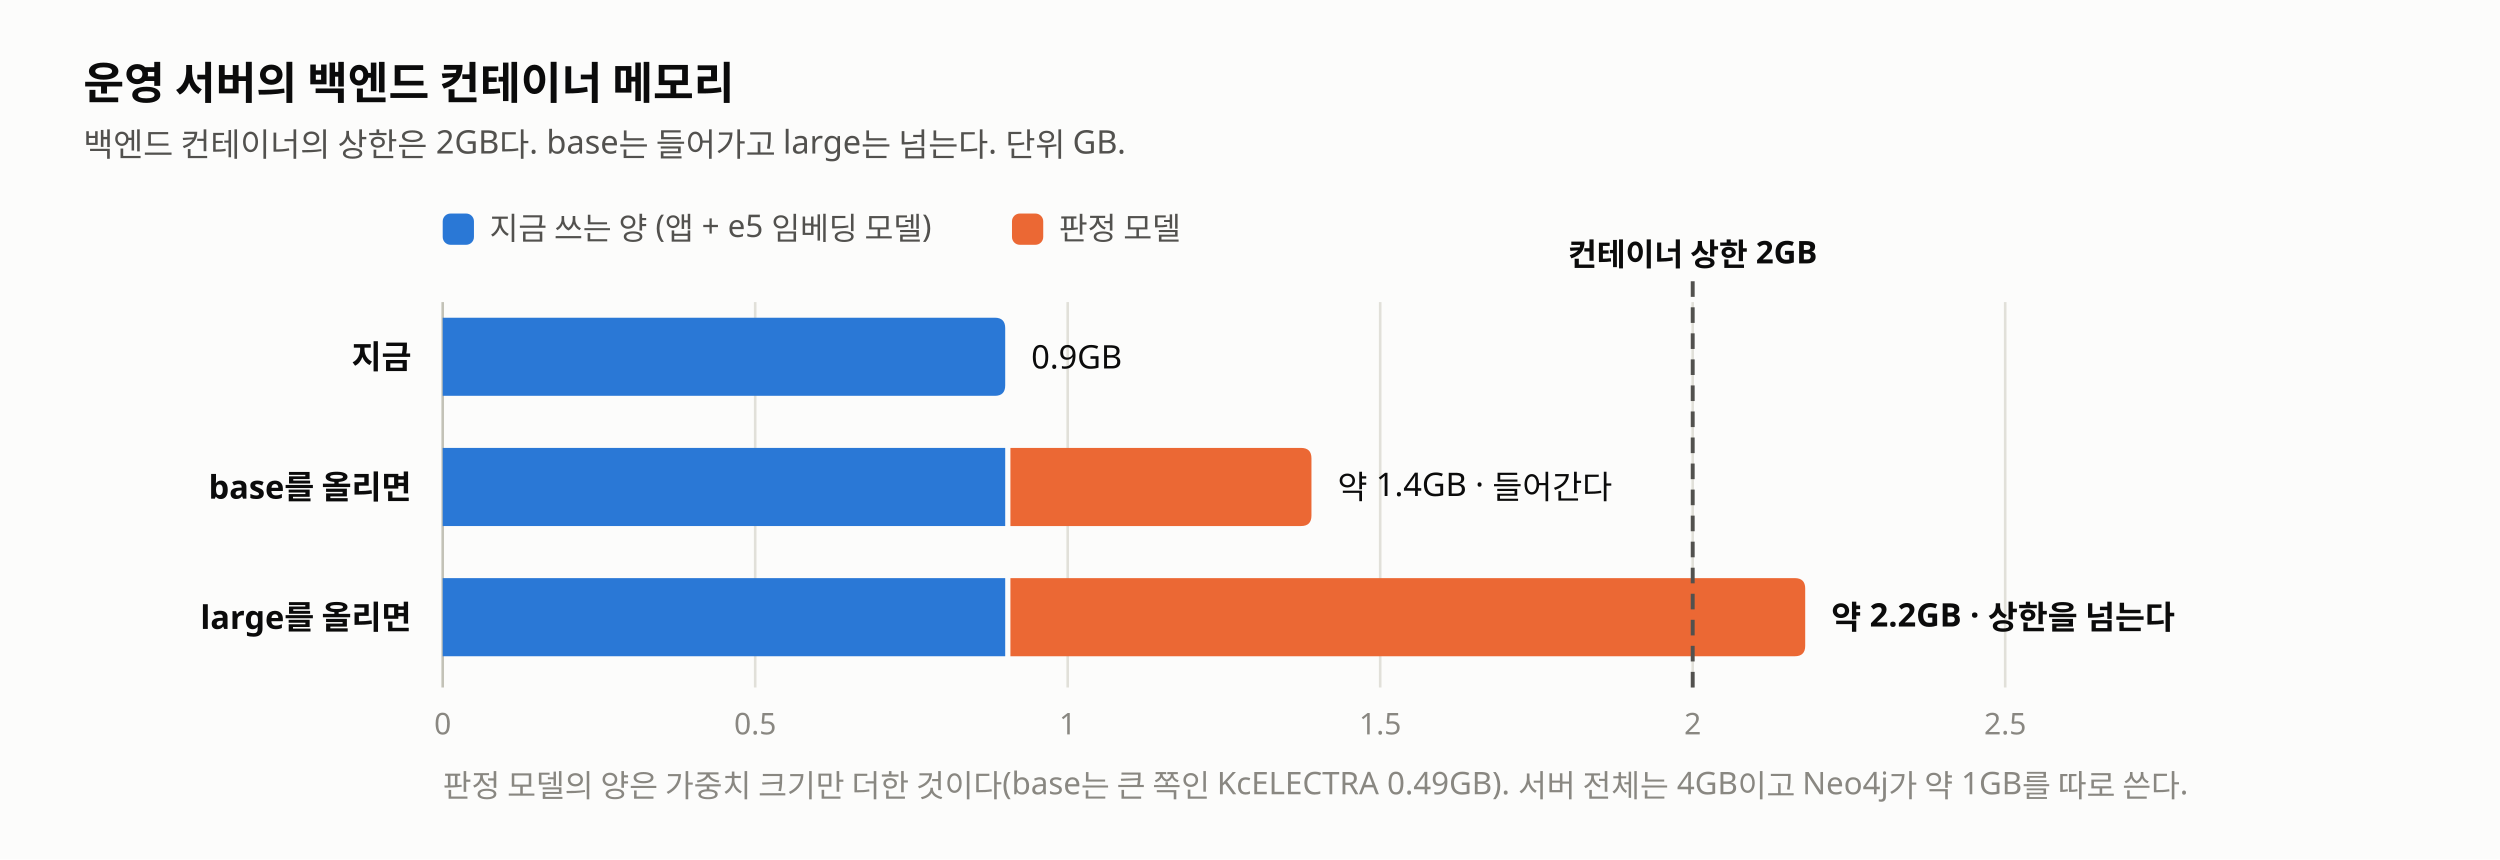
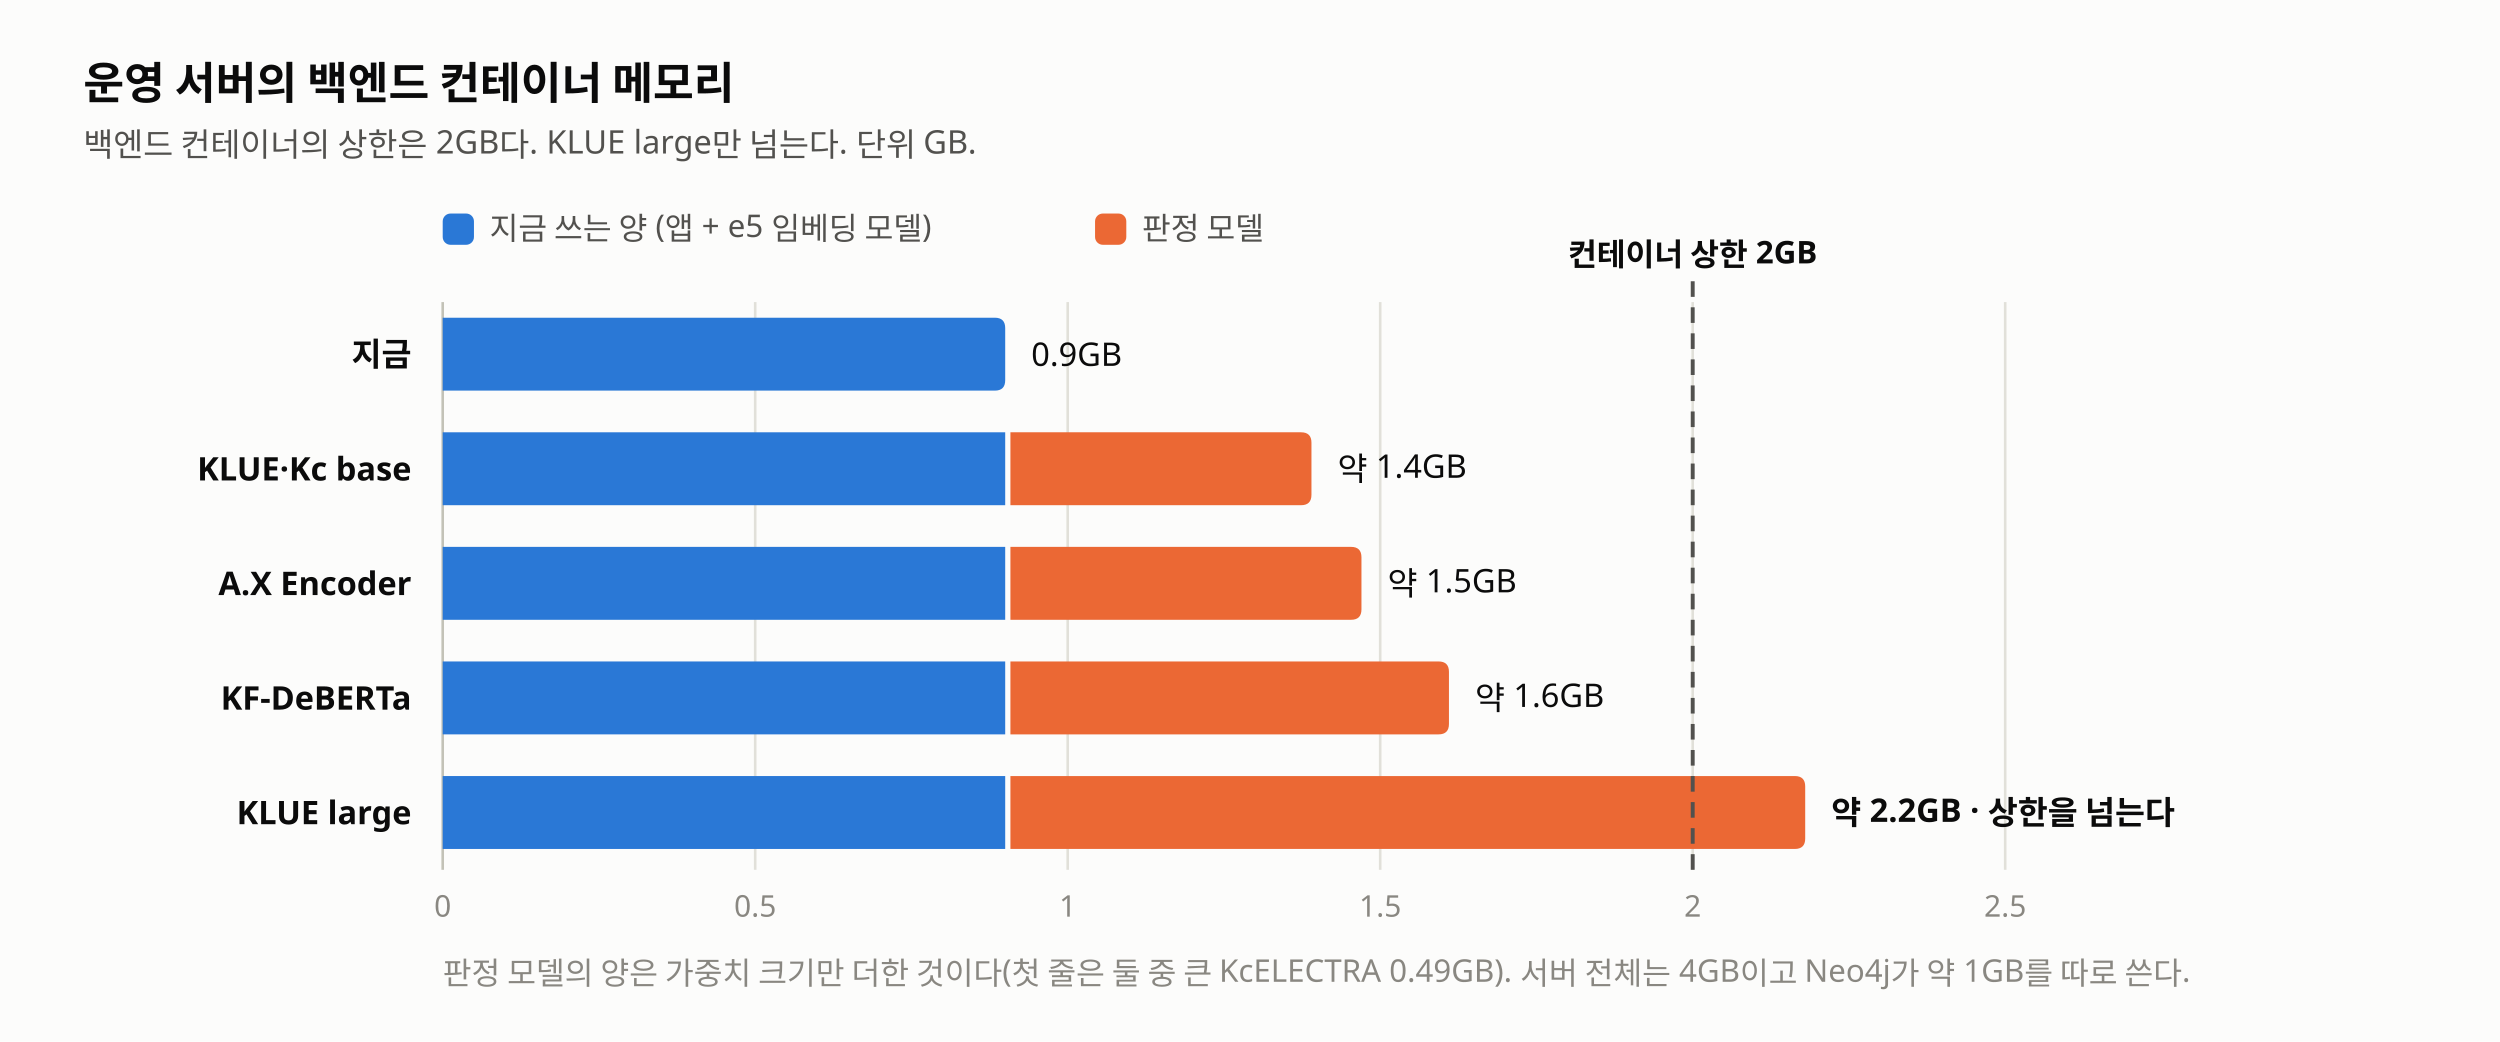
- <svg xmlns="http://www.w3.org/2000/svg" viewBox="0 0 960 330" width="960" height="330" font-family="'Malgun Gothic','Apple SD Gothic Neo','Noto Sans KR',system-ui,sans-serif">
-   <rect width="960" height="330" fill="#fcfcfb" />
+ <svg xmlns="http://www.w3.org/2000/svg" viewBox="0 0 960 400" width="960" height="400" font-family="'Malgun Gothic','Apple SD Gothic Neo','Noto Sans KR',system-ui,sans-serif">
+   <rect width="960" height="400" fill="#fcfcfb" />
  <text x="32.0" y="38.0" font-size="17" fill="#0b0b0b" text-anchor="start" font-weight="700">운영 서버의 백엔드 컨테이너 메모리</text>
-   <text x="32.0" y="60.0" font-size="12.5" fill="#52514e" text-anchor="start" font-weight="400">백엔드 컨테이너의 상한은 2GB다. base는 들어가고 large는 넘는다. 단위 GB.</text>
+   <text x="32.0" y="60.0" font-size="12.5" fill="#52514e" text-anchor="start" font-weight="400">백엔드 컨테이너의 상한은 2GB다. KLUE large만 넘는다. 단위 GB.</text>
  <rect x="170" y="82" width="12" height="12" rx="3" fill="#2a78d6" />
  <text x="188.0" y="92.0" font-size="12" fill="#52514e" text-anchor="start" font-weight="400">지금 쓰는 양 (앱 + e5 임베딩 모델)</text>
-   <rect x="388.6" y="82" width="12" height="12" rx="3" fill="#eb6834" />
-   <text x="406.6" y="92.0" font-size="12" fill="#52514e" text-anchor="start" font-weight="400">판정 모델</text>
-   <line x1="170.0" y1="116" x2="170.0" y2="264" stroke="#c3c2b7" />
-   <text x="170.0" y="282.0" font-size="11.5" fill="#898781" text-anchor="middle" font-weight="400">0</text>
-   <line x1="290.0" y1="116" x2="290.0" y2="264" stroke="#e1e0d9" />
-   <text x="290.0" y="282.0" font-size="11.5" fill="#898781" text-anchor="middle" font-weight="400">0.5</text>
-   <line x1="410.0" y1="116" x2="410.0" y2="264" stroke="#e1e0d9" />
-   <text x="410.0" y="282.0" font-size="11.5" fill="#898781" text-anchor="middle" font-weight="400">1</text>
-   <line x1="530.0" y1="116" x2="530.0" y2="264" stroke="#e1e0d9" />
-   <text x="530.0" y="282.0" font-size="11.5" fill="#898781" text-anchor="middle" font-weight="400">1.5</text>
-   <line x1="650.0" y1="116" x2="650.0" y2="264" stroke="#e1e0d9" />
-   <text x="650.0" y="282.0" font-size="11.5" fill="#898781" text-anchor="middle" font-weight="400">2</text>
-   <line x1="770.0" y1="116" x2="770.0" y2="264" stroke="#e1e0d9" />
-   <text x="770.0" y="282.0" font-size="11.5" fill="#898781" text-anchor="middle" font-weight="400">2.5</text>
-   <text x="158.0" y="141.5" font-size="12.5" fill="#0b0b0b" text-anchor="end" font-weight="700">지금</text>
-   <path d="M170,122 H382.0 Q386.0,122 386.0,126 V148 Q386.0,152 382.0,152 H170 Z" fill="#2a78d6" />
-   <text x="396.0" y="141.5" font-size="12.5" fill="#0b0b0b" text-anchor="start" font-weight="400">0.9GB</text>
-   <text x="158.0" y="191.5" font-size="12.5" fill="#0b0b0b" text-anchor="end" font-weight="700">base를 올리면</text>
-   <path d="M170,172 H386.0 Q386.0,172 386.0,172 V202 Q386.0,202 386.0,202 H170 Z" fill="#2a78d6" />
-   <path d="M388.0,172 H499.6 Q503.6,172 503.6,176 V198 Q503.6,202 499.6,202 H388.0 Z" fill="#eb6834" />
-   <text x="513.6" y="191.5" font-size="12.5" fill="#0b0b0b" text-anchor="start" font-weight="400">약 1.4GB · 들어간다</text>
-   <text x="158.0" y="241.5" font-size="12.5" fill="#0b0b0b" text-anchor="end" font-weight="700">large를 올리면</text>
-   <path d="M170,222 H386.0 Q386.0,222 386.0,222 V252 Q386.0,252 386.0,252 H170 Z" fill="#2a78d6" />
-   <path d="M388.0,222 H689.2 Q693.2,222 693.2,226 V248 Q693.2,252 689.2,252 H388.0 Z" fill="#eb6834" />
-   <text x="703.2" y="241.5" font-size="12.5" fill="#0b0b0b" text-anchor="start" font-weight="700">약 2.2GB · 상한을 넘는다</text>
-   <line x1="650.0" y1="108" x2="650.0" y2="264" stroke="#52514e" stroke-width="1.5" stroke-dasharray="6 4" />
+   <rect x="420.5" y="82" width="12" height="12" rx="3" fill="#eb6834" />
+   <text x="438.5" y="92.0" font-size="12" fill="#52514e" text-anchor="start" font-weight="400">판정 모델</text>
+   <line x1="170.0" y1="116" x2="170.0" y2="334" stroke="#c3c2b7" />
+   <text x="170.0" y="352.0" font-size="11.5" fill="#898781" text-anchor="middle" font-weight="400">0</text>
+   <line x1="290.0" y1="116" x2="290.0" y2="334" stroke="#e1e0d9" />
+   <text x="290.0" y="352.0" font-size="11.5" fill="#898781" text-anchor="middle" font-weight="400">0.5</text>
+   <line x1="410.0" y1="116" x2="410.0" y2="334" stroke="#e1e0d9" />
+   <text x="410.0" y="352.0" font-size="11.5" fill="#898781" text-anchor="middle" font-weight="400">1</text>
+   <line x1="530.0" y1="116" x2="530.0" y2="334" stroke="#e1e0d9" />
+   <text x="530.0" y="352.0" font-size="11.5" fill="#898781" text-anchor="middle" font-weight="400">1.5</text>
+   <line x1="650.0" y1="116" x2="650.0" y2="334" stroke="#e1e0d9" />
+   <text x="650.0" y="352.0" font-size="11.5" fill="#898781" text-anchor="middle" font-weight="400">2</text>
+   <line x1="770.0" y1="116" x2="770.0" y2="334" stroke="#e1e0d9" />
+   <text x="770.0" y="352.0" font-size="11.5" fill="#898781" text-anchor="middle" font-weight="400">2.5</text>
+   <text x="158.0" y="140.5" font-size="12.5" fill="#0b0b0b" text-anchor="end" font-weight="700">지금</text>
+   <path d="M170,122 H382.0 Q386.0,122 386.0,126 V146 Q386.0,150 382.0,150 H170 Z" fill="#2a78d6" />
+   <text x="396.0" y="140.5" font-size="12.5" fill="#0b0b0b" text-anchor="start" font-weight="400">0.9GB</text>
+   <text x="158.0" y="184.5" font-size="12.5" fill="#0b0b0b" text-anchor="end" font-weight="700">KLUE·Kc base</text>
+   <path d="M170,166 H386.0 Q386.0,166 386.0,166 V194 Q386.0,194 386.0,194 H170 Z" fill="#2a78d6" />
+   <path d="M388.0,166 H499.6 Q503.6,166 503.6,170 V190 Q503.6,194 499.6,194 H388.0 Z" fill="#eb6834" />
+   <text x="513.6" y="184.5" font-size="12.5" fill="#0b0b0b" text-anchor="start" font-weight="400">약 1.4GB</text>
+   <text x="158.0" y="228.5" font-size="12.5" fill="#0b0b0b" text-anchor="end" font-weight="700">A.X Encoder</text>
+   <path d="M170,210 H386.0 Q386.0,210 386.0,210 V238 Q386.0,238 386.0,238 H170 Z" fill="#2a78d6" />
+   <path d="M388.0,210 H518.8 Q522.8,210 522.8,214 V234 Q522.8,238 518.8,238 H388.0 Z" fill="#eb6834" />
+   <text x="532.8" y="228.5" font-size="12.5" fill="#0b0b0b" text-anchor="start" font-weight="400">약 1.5GB</text>
+   <text x="158.0" y="272.5" font-size="12.5" fill="#0b0b0b" text-anchor="end" font-weight="700">KF-DeBERTa</text>
+   <path d="M170,254 H386.0 Q386.0,254 386.0,254 V282 Q386.0,282 386.0,282 H170 Z" fill="#2a78d6" />
+   <path d="M388.0,254 H552.4 Q556.4,254 556.4,258 V278 Q556.4,282 552.4,282 H388.0 Z" fill="#eb6834" />
+   <text x="566.4" y="272.5" font-size="12.5" fill="#0b0b0b" text-anchor="start" font-weight="400">약 1.6GB</text>
+   <text x="158.0" y="316.5" font-size="12.5" fill="#0b0b0b" text-anchor="end" font-weight="700">KLUE large</text>
+   <path d="M170,298 H386.0 Q386.0,298 386.0,298 V326 Q386.0,326 386.0,326 H170 Z" fill="#2a78d6" />
+   <path d="M388.0,298 H689.2 Q693.2,298 693.2,302 V322 Q693.2,326 689.2,326 H388.0 Z" fill="#eb6834" />
+   <text x="703.2" y="316.5" font-size="12.5" fill="#0b0b0b" text-anchor="start" font-weight="700">약 2.2GB · 상한을 넘는다</text>
+   <line x1="650.0" y1="108" x2="650.0" y2="334" stroke="#52514e" stroke-width="1.5" stroke-dasharray="6 4" />
  <text x="650.0" y="102.0" font-size="12" fill="#0b0b0b" text-anchor="middle" font-weight="700">컨테이너 상한 2GB</text>
-   <text x="170.0" y="306.0" font-size="12" fill="#898781" text-anchor="start" font-weight="400">판정 모델의 양은 가중치 크기만 더한 것이다(base는 큰 쪽인 KcELECTRA 0.49GB). 서버 전체는 4GB이고 Neo4j가 약 1GB를 따로 쓴다.</text>
+   <text x="170.0" y="378.0" font-size="12" fill="#898781" text-anchor="start" font-weight="400">판정 모델의 양은 가중치 크기만 더한 것이다(첫 줄은 둘 중 큰 KcELECTRA 0.49GB). 서버 전체는 4GB이고 Neo4j가 약 1GB를 따로 쓴다.</text>
</svg>
